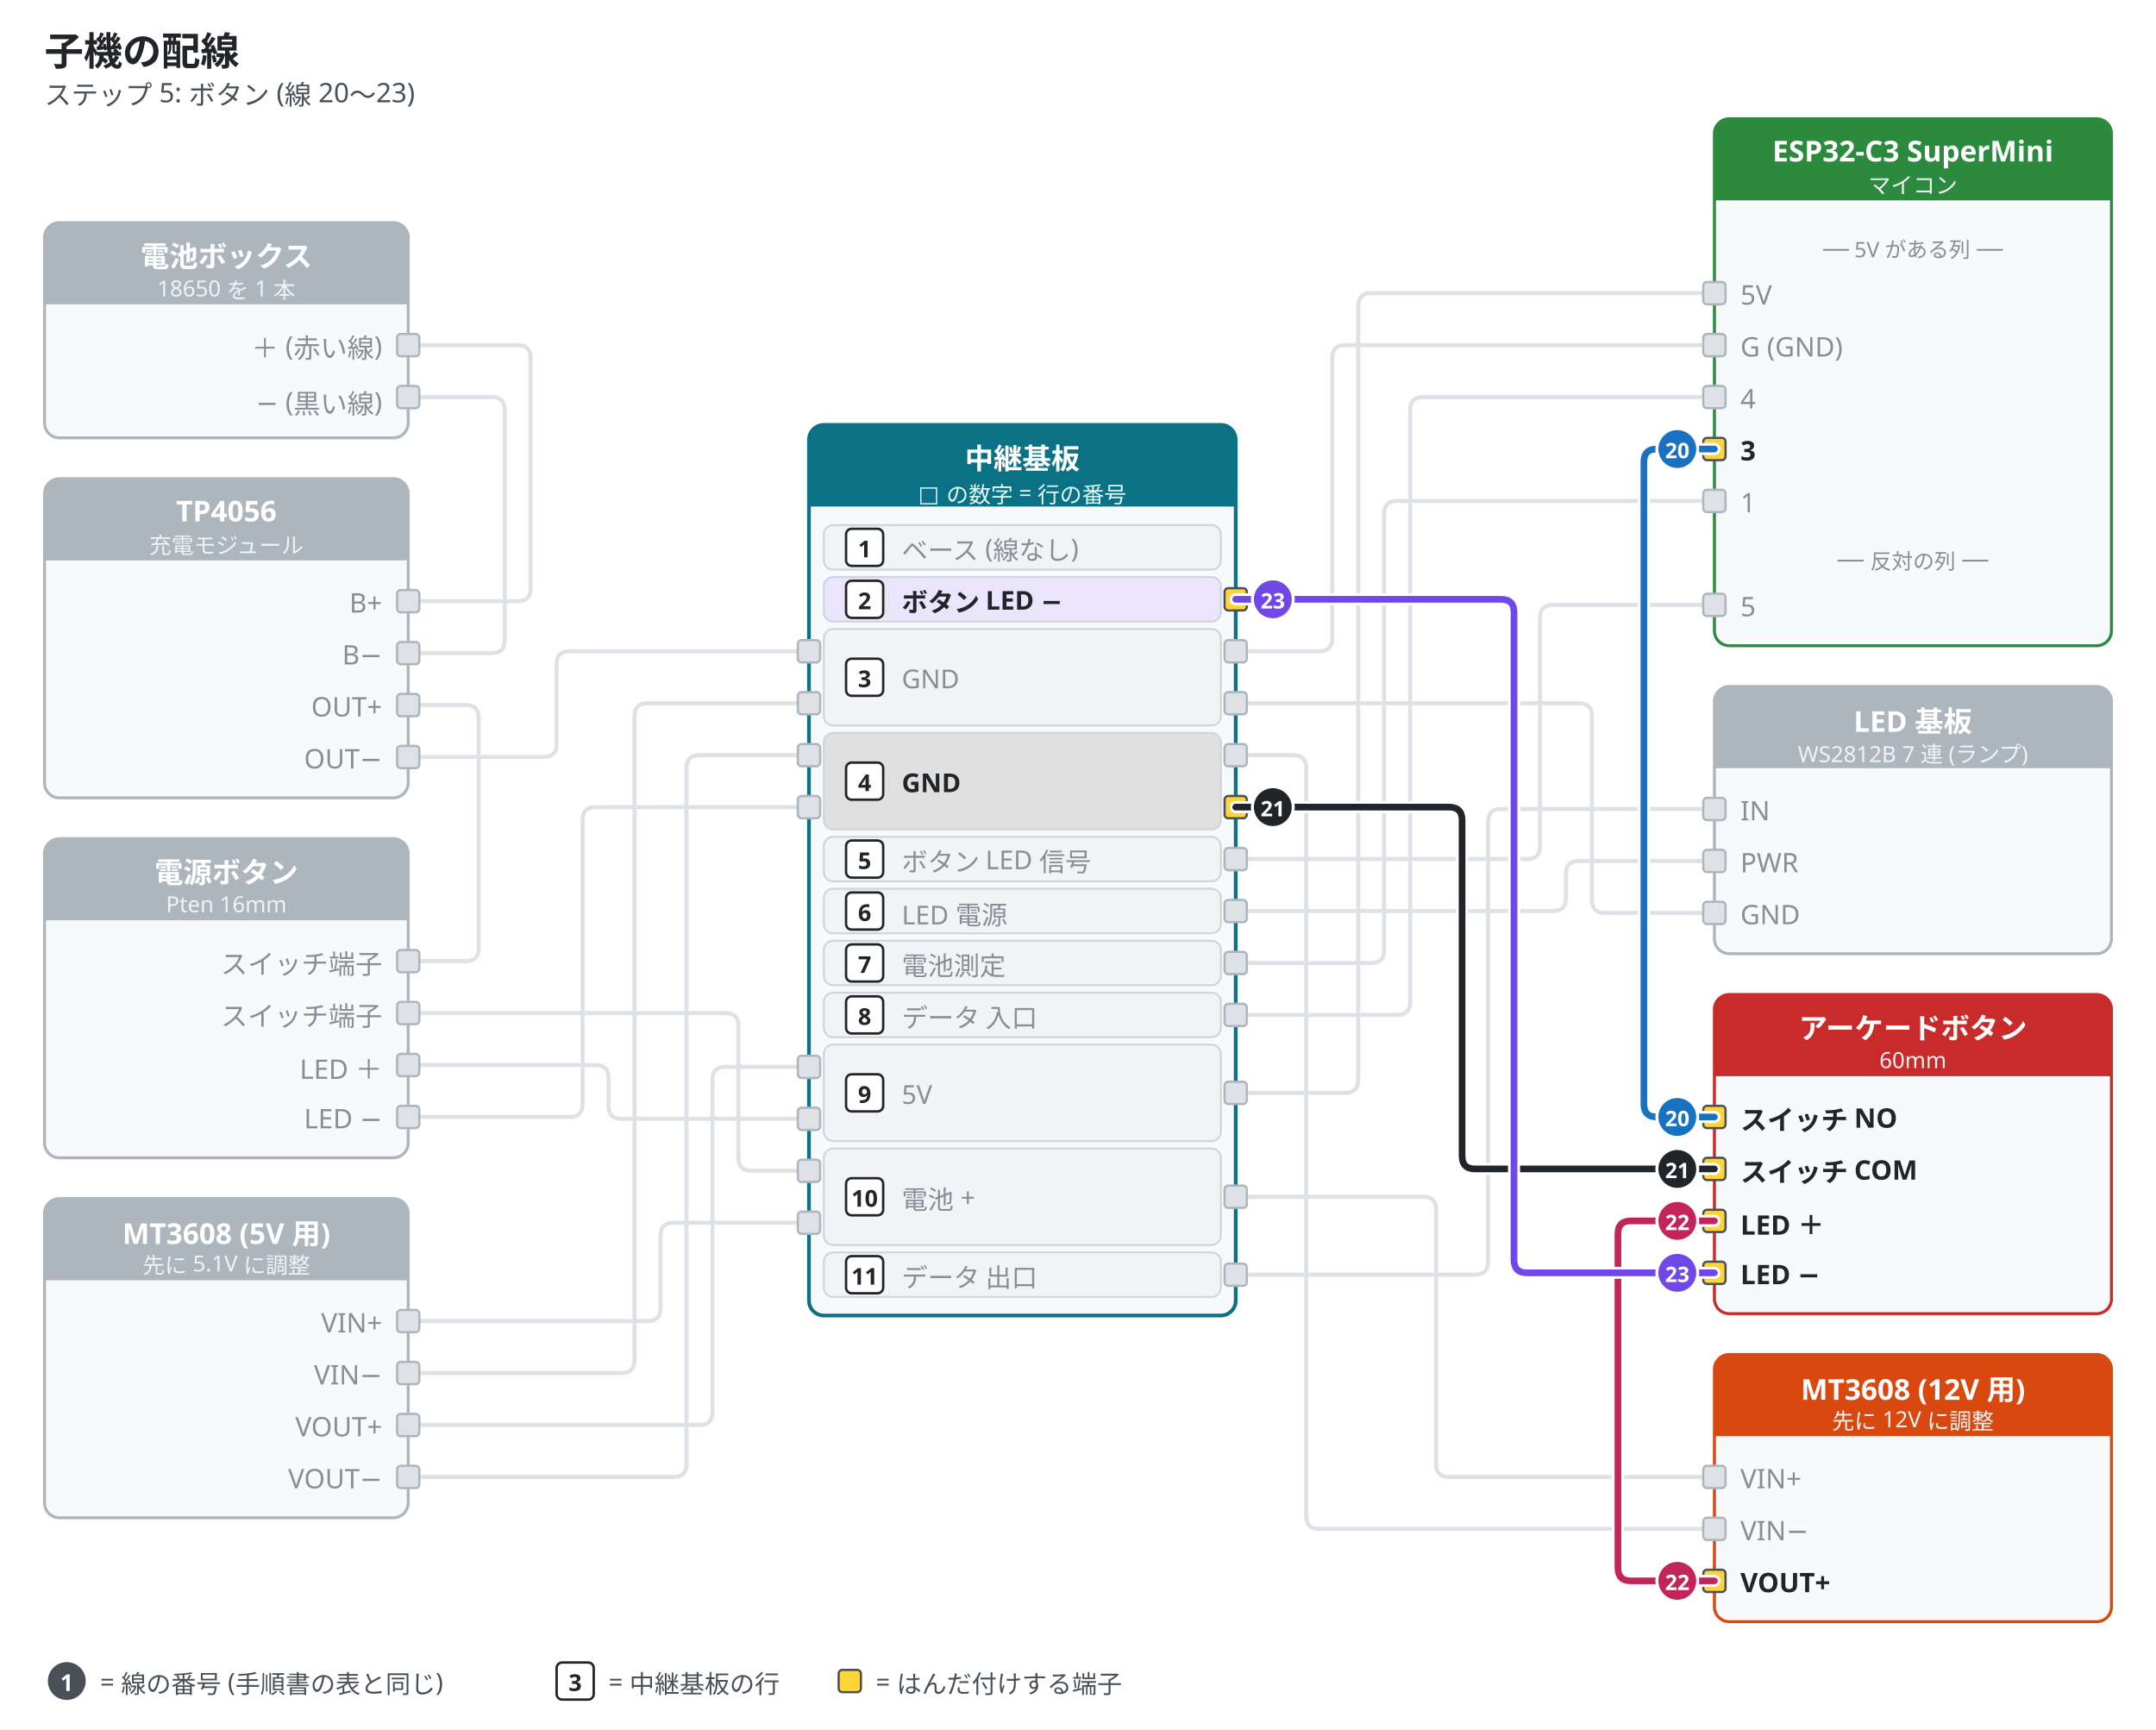
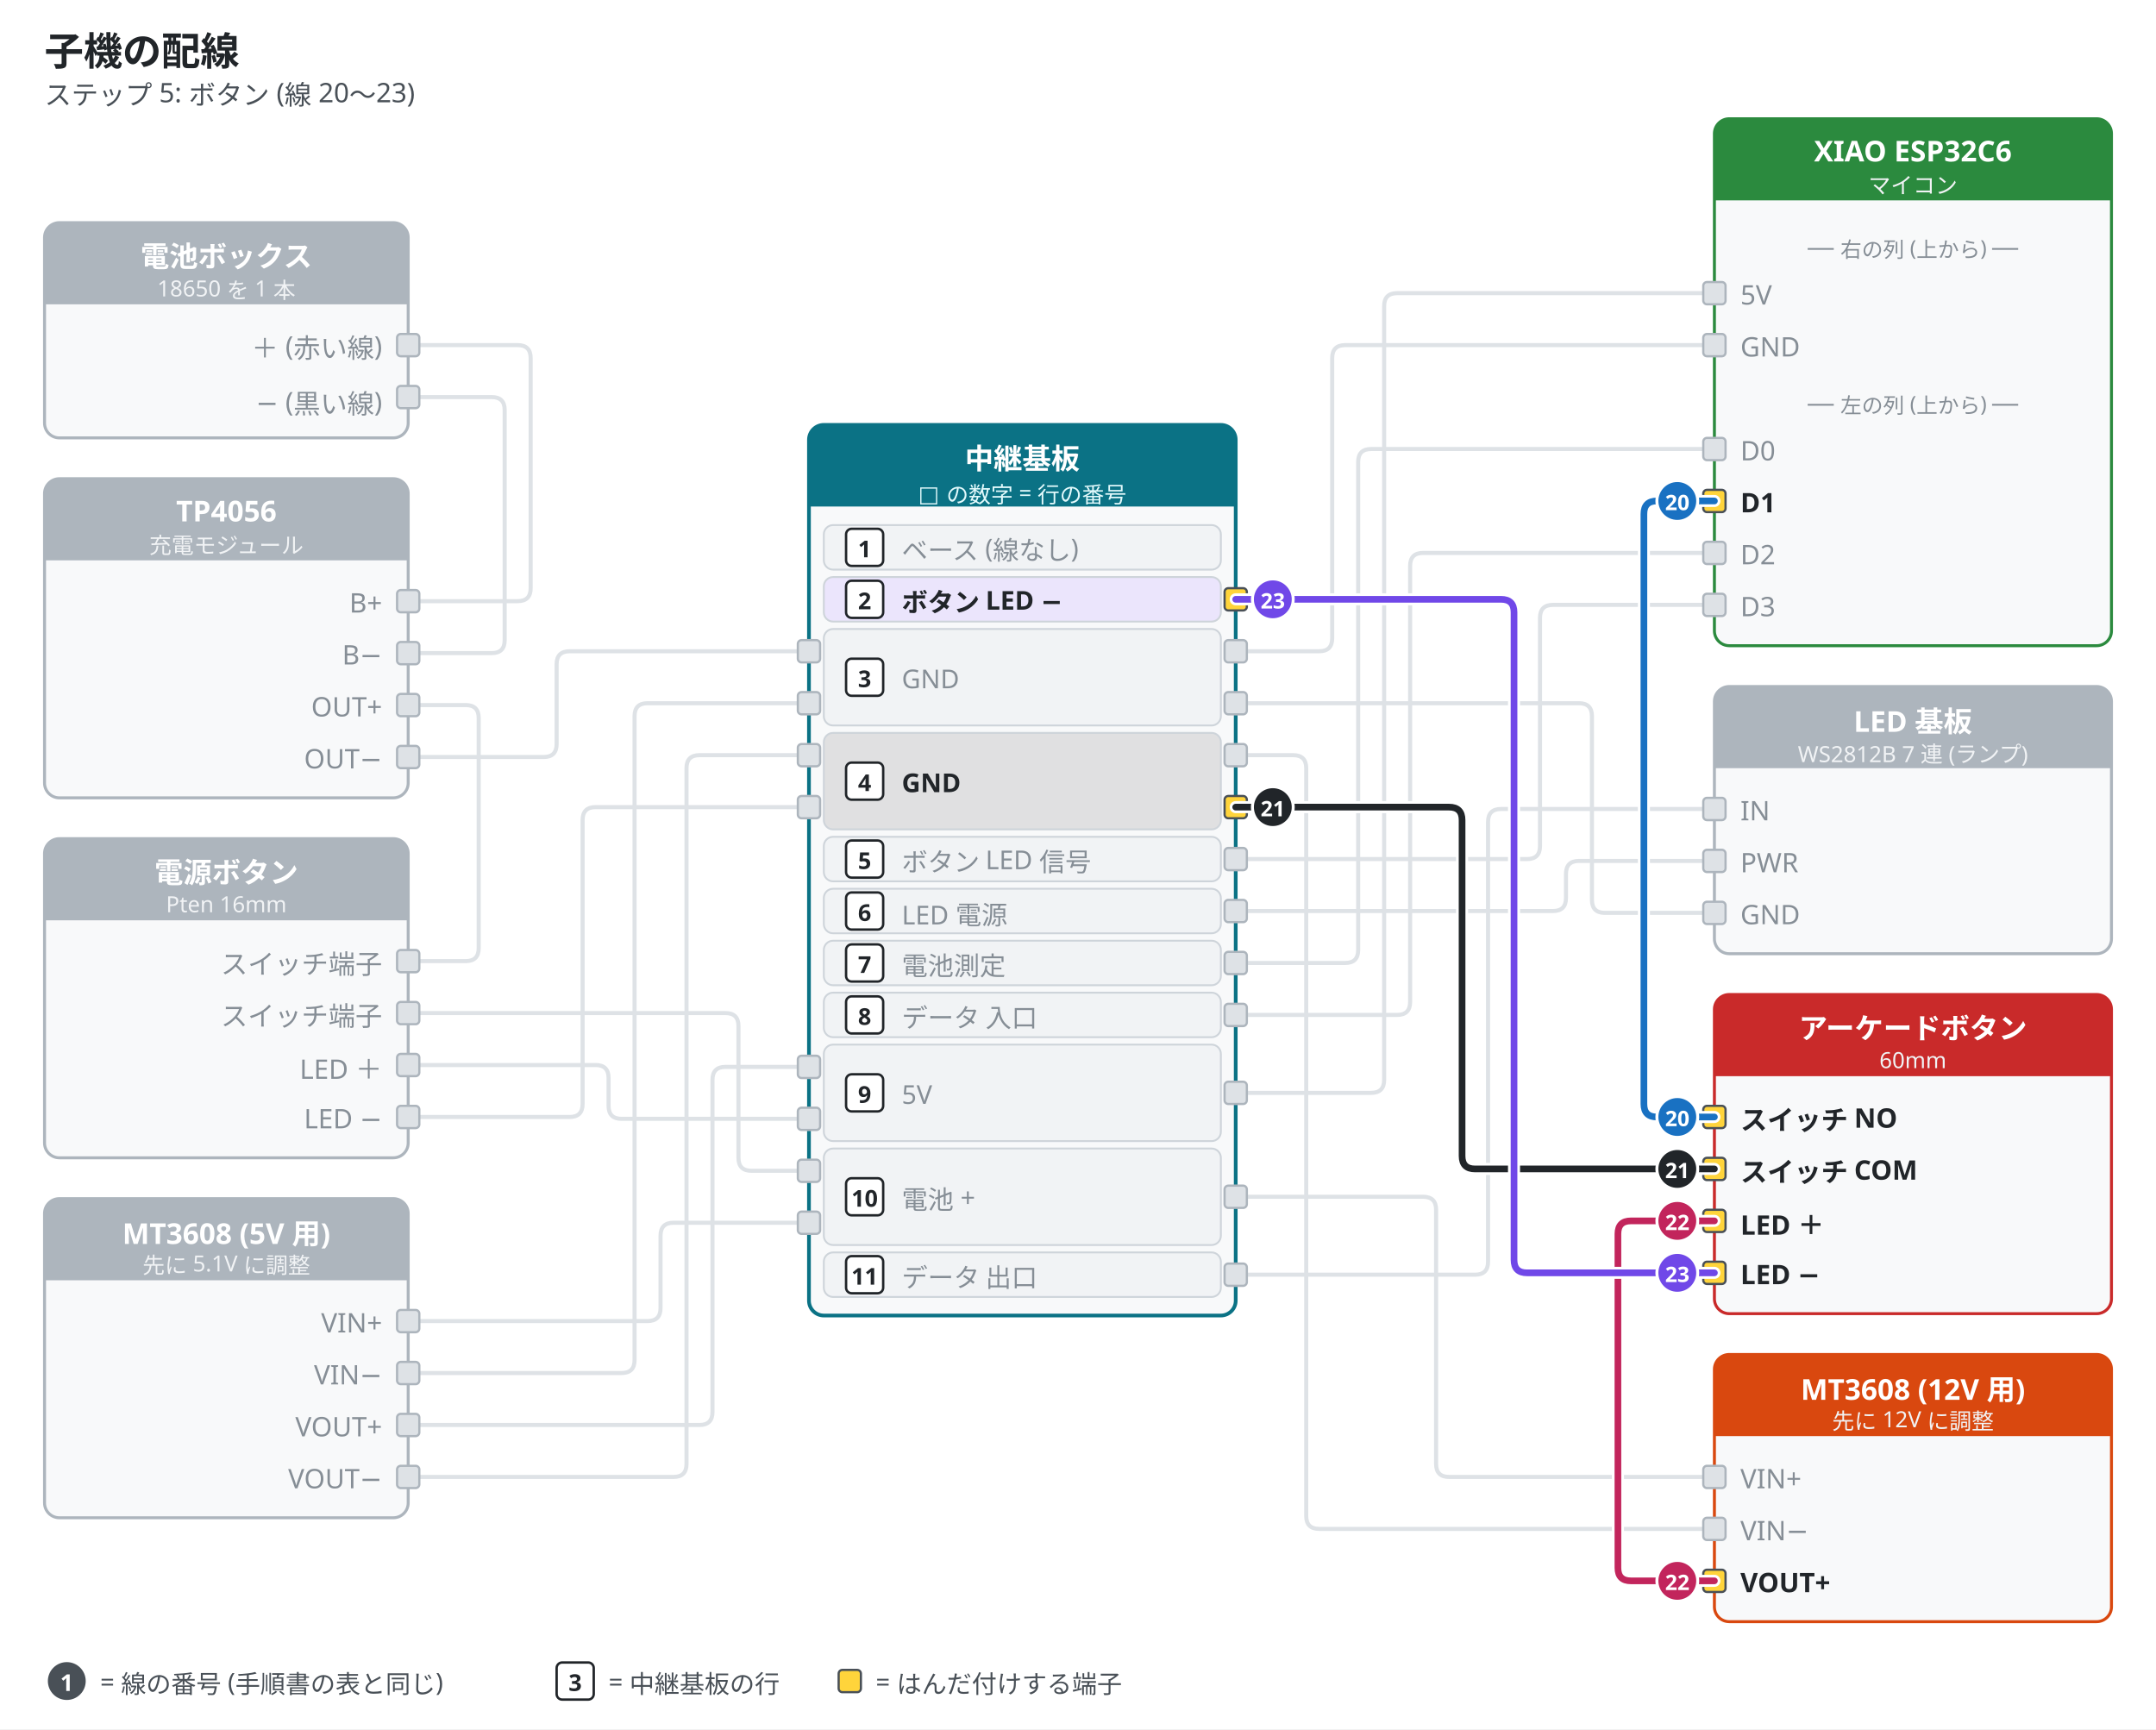
<svg xmlns="http://www.w3.org/2000/svg" viewBox="0 0 1162 932" width="1162" height="932" font-family="'Hiragino Sans','Hiragino Kaku Gothic ProN','Noto Sans JP','Yu Gothic',Meiryo,sans-serif" role="img">
  <rect width="1162" height="932" fill="#ffffff" />
  <text x="24.0" y="26.0" font-size="21" fill="#212529" text-anchor="start" font-weight="bold" dominant-baseline="central">子機の配線</text>
  <text x="24.0" y="50.0" font-size="14.5" fill="#495057" text-anchor="start" font-weight="normal" dominant-baseline="central">ステップ 5: ボタン (線 20〜23)</text>
  <path d="M220.0,186.0 L279.0,186.0 Q286.0,186.0 286.0,193.0 L286.0,317.0 Q286.0,324.0 279.0,324.0 L220.0,324.0" fill="none" stroke="#dee2e6" stroke-width="2.2" stroke-linecap="round" stroke-linejoin="round" />
  <path d="M220.0,214.0 L265.0,214.0 Q272.0,214.0 272.0,221.0 L272.0,345.0 Q272.0,352.0 265.0,352.0 L220.0,352.0" fill="none" stroke="#dee2e6" stroke-width="2.2" stroke-linecap="round" stroke-linejoin="round" />
  <path d="M220.0,380.0 L251.0,380.0 Q258.0,380.0 258.0,387.0 L258.0,511.0 Q258.0,518.0 251.0,518.0 L220.0,518.0" fill="none" stroke="#dee2e6" stroke-width="2.2" stroke-linecap="round" stroke-linejoin="round" />
  <path d="M220.0,546.0 L391.0,546.0 Q398.0,546.0 398.0,553.0 L398.0,624.0 Q398.0,631.0 405.0,631.0 L436.0,631.0" fill="none" stroke="#dee2e6" stroke-width="2.2" stroke-linecap="round" stroke-linejoin="round" />
  <path d="M220.0,408.0 L293.0,408.0 Q300.0,408.0 300.0,401.0 L300.0,358.0 Q300.0,351.0 307.0,351.0 L436.0,351.0" fill="none" stroke="#dee2e6" stroke-width="2.2" stroke-linecap="round" stroke-linejoin="round" />
  <path d="M436.0,659.0 L363.0,659.0 Q356.0,659.0 356.0,666.0 L356.0,705.0 Q356.0,712.0 349.0,712.0 L220.0,712.0" fill="none" stroke="#dee2e6" stroke-width="2.2" stroke-linecap="round" stroke-linejoin="round" />
  <path d="M436.0,379.0 L349.0,379.0 Q342.0,379.0 342.0,386.0 L342.0,733.0 Q342.0,740.0 335.0,740.0 L220.0,740.0" fill="none" stroke="#dee2e6" stroke-width="2.2" stroke-linecap="round" stroke-linejoin="round" />
  <path d="M666.0,645.0 L767.0,645.0 Q774.0,645.0 774.0,652.0 L774.0,789.0 Q774.0,796.0 781.0,796.0 L924.0,796.0" fill="none" stroke="#dee2e6" stroke-width="2.2" stroke-linecap="round" stroke-linejoin="round" />
  <path d="M666.0,407.0 L697.0,407.0 Q704.0,407.0 704.0,414.0 L704.0,817.0 Q704.0,824.0 711.0,824.0 L924.0,824.0" fill="none" stroke="#dee2e6" stroke-width="2.2" stroke-linecap="round" stroke-linejoin="round" />
  <path d="M220.0,768.0 L377.0,768.0 Q384.0,768.0 384.0,761.0 L384.0,582.0 Q384.0,575.0 391.0,575.0 L436.0,575.0" fill="none" stroke="#dee2e6" stroke-width="2.2" stroke-linecap="round" stroke-linejoin="round" />
  <path d="M220.0,796.0 L363.0,796.0 Q370.0,796.0 370.0,789.0 L370.0,414.0 Q370.0,407.0 377.0,407.0 L436.0,407.0" fill="none" stroke="#dee2e6" stroke-width="2.2" stroke-linecap="round" stroke-linejoin="round" />
-   <path d="M666.0,589.0 L725.0,589.0 Q732.0,589.0 732.0,582.0 L732.0,165.0 Q732.0,158.0 739.0,158.0 L924.0,158.0" fill="none" stroke="#dee2e6" stroke-width="2.2" stroke-linecap="round" stroke-linejoin="round" />
+   <path d="M666.0,589.0 L739.0,589.0 Q746.0,589.0 746.0,582.0 L746.0,165.0 Q746.0,158.0 753.0,158.0 L924.0,158.0" fill="none" stroke="#dee2e6" stroke-width="2.2" stroke-linecap="round" stroke-linejoin="round" />
  <path d="M666.0,351.0 L711.0,351.0 Q718.0,351.0 718.0,344.0 L718.0,193.0 Q718.0,186.0 725.0,186.0 L924.0,186.0" fill="none" stroke="#dee2e6" stroke-width="2.2" stroke-linecap="round" stroke-linejoin="round" />
-   <path d="M924.0,270.0 L753.0,270.0 Q746.0,270.0 746.0,277.0 L746.0,512.0 Q746.0,519.0 739.0,519.0 L666.0,519.0" fill="none" stroke="#dee2e6" stroke-width="2.2" stroke-linecap="round" stroke-linejoin="round" />
-   <path d="M924.0,214.0 L767.0,214.0 Q760.0,214.0 760.0,221.0 L760.0,540.0 Q760.0,547.0 753.0,547.0 L666.0,547.0" fill="none" stroke="#dee2e6" stroke-width="2.2" stroke-linecap="round" stroke-linejoin="round" />
+   <path d="M924.0,242.0 L739.0,242.0 Q732.0,242.0 732.0,249.0 L732.0,512.0 Q732.0,519.0 725.0,519.0 L666.0,519.0" fill="none" stroke="#dee2e6" stroke-width="2.2" stroke-linecap="round" stroke-linejoin="round" />
+   <path d="M924.0,298.0 L767.0,298.0 Q760.0,298.0 760.0,305.0 L760.0,540.0 Q760.0,547.0 753.0,547.0 L666.0,547.0" fill="none" stroke="#dee2e6" stroke-width="2.2" stroke-linecap="round" stroke-linejoin="round" />
  <path d="M924.0,326.0 L837.0,326.0 Q830.0,326.0 830.0,333.0 L830.0,456.0 Q830.0,463.0 823.0,463.0 L666.0,463.0" fill="none" stroke="#dee2e6" stroke-width="2.2" stroke-linecap="round" stroke-linejoin="round" />
  <path d="M666.0,687.0 L795.0,687.0 Q802.0,687.0 802.0,680.0 L802.0,443.0 Q802.0,436.0 809.0,436.0 L924.0,436.0" fill="none" stroke="#dee2e6" stroke-width="2.2" stroke-linecap="round" stroke-linejoin="round" />
  <path d="M666.0,491.0 L837.0,491.0 Q844.0,491.0 844.0,484.0 L844.0,471.0 Q844.0,464.0 851.0,464.0 L924.0,464.0" fill="none" stroke="#dee2e6" stroke-width="2.2" stroke-linecap="round" stroke-linejoin="round" />
  <path d="M666.0,379.0 L851.0,379.0 Q858.0,379.0 858.0,386.0 L858.0,485.0 Q858.0,492.0 865.0,492.0 L924.0,492.0" fill="none" stroke="#dee2e6" stroke-width="2.2" stroke-linecap="round" stroke-linejoin="round" />
  <path d="M436.0,603.0 L335.0,603.0 Q328.0,603.0 328.0,596.0 L328.0,581.0 Q328.0,574.0 321.0,574.0 L220.0,574.0" fill="none" stroke="#dee2e6" stroke-width="2.2" stroke-linecap="round" stroke-linejoin="round" />
  <path d="M436.0,435.0 L321.0,435.0 Q314.0,435.0 314.0,442.0 L314.0,595.0 Q314.0,602.0 307.0,602.0 L220.0,602.0" fill="none" stroke="#dee2e6" stroke-width="2.2" stroke-linecap="round" stroke-linejoin="round" />
  <rect x="24.0" y="120.0" width="196.0" height="116.0" rx="8" fill="#f8f9fa" stroke="#adb5bd" stroke-width="1.6" />
  <path d="M24.0,164.0 v-36 a8,8 0 0 1 8,-8 h180.0 a8,8 0 0 1 8,8 v36 z" fill="#adb5bd" stroke="none" stroke-width="0" stroke-linecap="round" stroke-linejoin="round" />
  <text x="122.0" y="137.0" font-size="15.5" fill="#ffffff" text-anchor="middle" font-weight="bold" dominant-baseline="central">電池ボックス</text>
  <text x="122.0" y="155.0" font-size="12" fill="#f1f3f5" text-anchor="middle" font-weight="normal" dominant-baseline="central">18650 を 1 本</text>
  <rect x="214.0" y="180.0" width="12.0" height="12.0" rx="2" fill="#dee2e6" stroke="#adb5bd" stroke-width="1.2" />
  <text x="206.0" y="186.5" font-size="14.5" fill="#868e96" text-anchor="end" font-weight="normal" dominant-baseline="central">＋ (赤い線)</text>
  <rect x="214.0" y="208.0" width="12.0" height="12.0" rx="2" fill="#dee2e6" stroke="#adb5bd" stroke-width="1.2" />
  <text x="206.0" y="214.5" font-size="14.5" fill="#868e96" text-anchor="end" font-weight="normal" dominant-baseline="central">− (黒い線)</text>
  <rect x="24.0" y="258.0" width="196.0" height="172.0" rx="8" fill="#f8f9fa" stroke="#adb5bd" stroke-width="1.6" />
  <path d="M24.0,302.0 v-36 a8,8 0 0 1 8,-8 h180.0 a8,8 0 0 1 8,8 v36 z" fill="#adb5bd" stroke="none" stroke-width="0" stroke-linecap="round" stroke-linejoin="round" />
  <text x="122.0" y="275.0" font-size="15.5" fill="#ffffff" text-anchor="middle" font-weight="bold" dominant-baseline="central">TP4056</text>
  <text x="122.0" y="293.0" font-size="12" fill="#f1f3f5" text-anchor="middle" font-weight="normal" dominant-baseline="central">充電モジュール</text>
  <rect x="214.0" y="318.0" width="12.0" height="12.0" rx="2" fill="#dee2e6" stroke="#adb5bd" stroke-width="1.2" />
  <text x="206.0" y="324.5" font-size="14.5" fill="#868e96" text-anchor="end" font-weight="normal" dominant-baseline="central">B+</text>
  <rect x="214.0" y="346.0" width="12.0" height="12.0" rx="2" fill="#dee2e6" stroke="#adb5bd" stroke-width="1.2" />
  <text x="206.0" y="352.5" font-size="14.5" fill="#868e96" text-anchor="end" font-weight="normal" dominant-baseline="central">B−</text>
  <rect x="214.0" y="374.0" width="12.0" height="12.0" rx="2" fill="#dee2e6" stroke="#adb5bd" stroke-width="1.2" />
  <text x="206.0" y="380.5" font-size="14.5" fill="#868e96" text-anchor="end" font-weight="normal" dominant-baseline="central">OUT+</text>
  <rect x="214.0" y="402.0" width="12.0" height="12.0" rx="2" fill="#dee2e6" stroke="#adb5bd" stroke-width="1.2" />
  <text x="206.0" y="408.5" font-size="14.5" fill="#868e96" text-anchor="end" font-weight="normal" dominant-baseline="central">OUT−</text>
  <rect x="24.0" y="452.0" width="196.0" height="172.0" rx="8" fill="#f8f9fa" stroke="#adb5bd" stroke-width="1.6" />
  <path d="M24.0,496.0 v-36 a8,8 0 0 1 8,-8 h180.0 a8,8 0 0 1 8,8 v36 z" fill="#adb5bd" stroke="none" stroke-width="0" stroke-linecap="round" stroke-linejoin="round" />
  <text x="122.0" y="469.0" font-size="15.5" fill="#ffffff" text-anchor="middle" font-weight="bold" dominant-baseline="central">電源ボタン</text>
  <text x="122.0" y="487.0" font-size="12" fill="#f1f3f5" text-anchor="middle" font-weight="normal" dominant-baseline="central">Pten 16mm</text>
  <rect x="214.0" y="512.0" width="12.0" height="12.0" rx="2" fill="#dee2e6" stroke="#adb5bd" stroke-width="1.2" />
  <text x="206.0" y="518.5" font-size="14.5" fill="#868e96" text-anchor="end" font-weight="normal" dominant-baseline="central">スイッチ端子</text>
  <rect x="214.0" y="540.0" width="12.0" height="12.0" rx="2" fill="#dee2e6" stroke="#adb5bd" stroke-width="1.2" />
  <text x="206.0" y="546.5" font-size="14.5" fill="#868e96" text-anchor="end" font-weight="normal" dominant-baseline="central">スイッチ端子</text>
  <rect x="214.0" y="568.0" width="12.0" height="12.0" rx="2" fill="#dee2e6" stroke="#adb5bd" stroke-width="1.2" />
  <text x="206.0" y="574.5" font-size="14.5" fill="#868e96" text-anchor="end" font-weight="normal" dominant-baseline="central">LED ＋</text>
  <rect x="214.0" y="596.0" width="12.0" height="12.0" rx="2" fill="#dee2e6" stroke="#adb5bd" stroke-width="1.2" />
  <text x="206.0" y="602.5" font-size="14.5" fill="#868e96" text-anchor="end" font-weight="normal" dominant-baseline="central">LED −</text>
  <rect x="24.0" y="646.0" width="196.0" height="172.0" rx="8" fill="#f8f9fa" stroke="#adb5bd" stroke-width="1.6" />
  <path d="M24.0,690.0 v-36 a8,8 0 0 1 8,-8 h180.0 a8,8 0 0 1 8,8 v36 z" fill="#adb5bd" stroke="none" stroke-width="0" stroke-linecap="round" stroke-linejoin="round" />
  <text x="122.0" y="663.0" font-size="15.5" fill="#ffffff" text-anchor="middle" font-weight="bold" dominant-baseline="central">MT3608 (5V 用)</text>
  <text x="122.0" y="681.0" font-size="12" fill="#f1f3f5" text-anchor="middle" font-weight="normal" dominant-baseline="central">先に 5.1V に調整</text>
  <rect x="214.0" y="706.0" width="12.0" height="12.0" rx="2" fill="#dee2e6" stroke="#adb5bd" stroke-width="1.2" />
  <text x="206.0" y="712.5" font-size="14.5" fill="#868e96" text-anchor="end" font-weight="normal" dominant-baseline="central">VIN+</text>
  <rect x="214.0" y="734.0" width="12.0" height="12.0" rx="2" fill="#dee2e6" stroke="#adb5bd" stroke-width="1.2" />
  <text x="206.0" y="740.5" font-size="14.5" fill="#868e96" text-anchor="end" font-weight="normal" dominant-baseline="central">VIN−</text>
  <rect x="214.0" y="762.0" width="12.0" height="12.0" rx="2" fill="#dee2e6" stroke="#adb5bd" stroke-width="1.2" />
  <text x="206.0" y="768.5" font-size="14.5" fill="#868e96" text-anchor="end" font-weight="normal" dominant-baseline="central">VOUT+</text>
  <rect x="214.0" y="790.0" width="12.0" height="12.0" rx="2" fill="#dee2e6" stroke="#adb5bd" stroke-width="1.2" />
  <text x="206.0" y="796.5" font-size="14.5" fill="#868e96" text-anchor="end" font-weight="normal" dominant-baseline="central">VOUT−</text>
  <rect x="924.0" y="64.0" width="214.0" height="284.0" rx="8" fill="#f8f9fa" stroke="#2b8a3e" stroke-width="1.6" />
  <path d="M924.0,108.0 v-36 a8,8 0 0 1 8,-8 h198.0 a8,8 0 0 1 8,8 v36 z" fill="#2b8a3e" stroke="none" stroke-width="0" stroke-linecap="round" stroke-linejoin="round" />
-   <text x="1031.0" y="81.0" font-size="15.5" fill="#ffffff" text-anchor="middle" font-weight="bold" dominant-baseline="central">ESP32-C3 SuperMini</text>
+   <text x="1031.0" y="81.0" font-size="15.5" fill="#ffffff" text-anchor="middle" font-weight="bold" dominant-baseline="central">XIAO ESP32C6</text>
  <text x="1031.0" y="99.0" font-size="12" fill="#f1f3f5" text-anchor="middle" font-weight="normal" dominant-baseline="central">マイコン</text>
-   <text x="1031.0" y="132.0" font-size="11.5" fill="#868e96" text-anchor="middle" font-weight="normal" dominant-baseline="central">── 5V がある列 ──</text>
+   <text x="1031.0" y="132.0" font-size="11.5" fill="#868e96" text-anchor="middle" font-weight="normal" dominant-baseline="central">── 右の列 (上から) ──</text>
  <rect x="918.0" y="152.0" width="12.0" height="12.0" rx="2" fill="#dee2e6" stroke="#adb5bd" stroke-width="1.2" />
  <text x="938.0" y="158.5" font-size="14.5" fill="#868e96" text-anchor="start" font-weight="normal" dominant-baseline="central">5V</text>
  <rect x="918.0" y="180.0" width="12.0" height="12.0" rx="2" fill="#dee2e6" stroke="#adb5bd" stroke-width="1.2" />
-   <text x="938.0" y="186.5" font-size="14.5" fill="#868e96" text-anchor="start" font-weight="normal" dominant-baseline="central">G (GND)</text>
-   <rect x="918.0" y="208.0" width="12.0" height="12.0" rx="2" fill="#dee2e6" stroke="#adb5bd" stroke-width="1.2" />
-   <text x="938.0" y="214.5" font-size="14.5" fill="#868e96" text-anchor="start" font-weight="normal" dominant-baseline="central">4</text>
-   <rect x="918.0" y="236.0" width="12.0" height="12.0" rx="2" fill="#ffd43b" stroke="#495057" stroke-width="1.2" />
-   <text x="938.0" y="242.5" font-size="14.5" fill="#212529" text-anchor="start" font-weight="bold" dominant-baseline="central">3</text>
-   <rect x="918.0" y="264.0" width="12.0" height="12.0" rx="2" fill="#dee2e6" stroke="#adb5bd" stroke-width="1.2" />
-   <text x="938.0" y="270.5" font-size="14.5" fill="#868e96" text-anchor="start" font-weight="normal" dominant-baseline="central">1</text>
-   <text x="1031.0" y="300.0" font-size="11.5" fill="#868e96" text-anchor="middle" font-weight="normal" dominant-baseline="central">── 反対の列 ──</text>
+   <text x="938.0" y="186.5" font-size="14.5" fill="#868e96" text-anchor="start" font-weight="normal" dominant-baseline="central">GND</text>
+   <text x="1031.0" y="216.0" font-size="11.5" fill="#868e96" text-anchor="middle" font-weight="normal" dominant-baseline="central">── 左の列 (上から) ──</text>
+   <rect x="918.0" y="236.0" width="12.0" height="12.0" rx="2" fill="#dee2e6" stroke="#adb5bd" stroke-width="1.2" />
+   <text x="938.0" y="242.5" font-size="14.5" fill="#868e96" text-anchor="start" font-weight="normal" dominant-baseline="central">D0</text>
+   <rect x="918.0" y="264.0" width="12.0" height="12.0" rx="2" fill="#ffd43b" stroke="#495057" stroke-width="1.2" />
+   <text x="938.0" y="270.5" font-size="14.5" fill="#212529" text-anchor="start" font-weight="bold" dominant-baseline="central">D1</text>
+   <rect x="918.0" y="292.0" width="12.0" height="12.0" rx="2" fill="#dee2e6" stroke="#adb5bd" stroke-width="1.2" />
+   <text x="938.0" y="298.5" font-size="14.5" fill="#868e96" text-anchor="start" font-weight="normal" dominant-baseline="central">D2</text>
  <rect x="918.0" y="320.0" width="12.0" height="12.0" rx="2" fill="#dee2e6" stroke="#adb5bd" stroke-width="1.2" />
-   <text x="938.0" y="326.5" font-size="14.5" fill="#868e96" text-anchor="start" font-weight="normal" dominant-baseline="central">5</text>
+   <text x="938.0" y="326.5" font-size="14.5" fill="#868e96" text-anchor="start" font-weight="normal" dominant-baseline="central">D3</text>
  <rect x="924.0" y="370.0" width="214.0" height="144.0" rx="8" fill="#f8f9fa" stroke="#adb5bd" stroke-width="1.6" />
  <path d="M924.0,414.0 v-36 a8,8 0 0 1 8,-8 h198.0 a8,8 0 0 1 8,8 v36 z" fill="#adb5bd" stroke="none" stroke-width="0" stroke-linecap="round" stroke-linejoin="round" />
  <text x="1031.0" y="387.0" font-size="15.5" fill="#ffffff" text-anchor="middle" font-weight="bold" dominant-baseline="central">LED 基板</text>
  <text x="1031.0" y="405.0" font-size="12" fill="#f1f3f5" text-anchor="middle" font-weight="normal" dominant-baseline="central">WS2812B 7 連 (ランプ)</text>
  <rect x="918.0" y="430.0" width="12.0" height="12.0" rx="2" fill="#dee2e6" stroke="#adb5bd" stroke-width="1.2" />
  <text x="938.0" y="436.5" font-size="14.5" fill="#868e96" text-anchor="start" font-weight="normal" dominant-baseline="central">IN</text>
  <rect x="918.0" y="458.0" width="12.0" height="12.0" rx="2" fill="#dee2e6" stroke="#adb5bd" stroke-width="1.2" />
  <text x="938.0" y="464.5" font-size="14.5" fill="#868e96" text-anchor="start" font-weight="normal" dominant-baseline="central">PWR</text>
  <rect x="918.0" y="486.0" width="12.0" height="12.0" rx="2" fill="#dee2e6" stroke="#adb5bd" stroke-width="1.2" />
  <text x="938.0" y="492.5" font-size="14.5" fill="#868e96" text-anchor="start" font-weight="normal" dominant-baseline="central">GND</text>
  <rect x="924.0" y="536.0" width="214.0" height="172.0" rx="8" fill="#f8f9fa" stroke="#c92a2a" stroke-width="1.6" />
  <path d="M924.0,580.0 v-36 a8,8 0 0 1 8,-8 h198.0 a8,8 0 0 1 8,8 v36 z" fill="#c92a2a" stroke="none" stroke-width="0" stroke-linecap="round" stroke-linejoin="round" />
  <text x="1031.0" y="553.0" font-size="15.5" fill="#ffffff" text-anchor="middle" font-weight="bold" dominant-baseline="central">アーケードボタン</text>
  <text x="1031.0" y="571.0" font-size="12" fill="#f1f3f5" text-anchor="middle" font-weight="normal" dominant-baseline="central">60mm</text>
  <rect x="918.0" y="596.0" width="12.0" height="12.0" rx="2" fill="#ffd43b" stroke="#495057" stroke-width="1.2" />
  <text x="938.0" y="602.5" font-size="14.5" fill="#212529" text-anchor="start" font-weight="bold" dominant-baseline="central">スイッチ NO</text>
  <rect x="918.0" y="624.0" width="12.0" height="12.0" rx="2" fill="#ffd43b" stroke="#495057" stroke-width="1.2" />
  <text x="938.0" y="630.5" font-size="14.5" fill="#212529" text-anchor="start" font-weight="bold" dominant-baseline="central">スイッチ COM</text>
  <rect x="918.0" y="652.0" width="12.0" height="12.0" rx="2" fill="#ffd43b" stroke="#495057" stroke-width="1.2" />
  <text x="938.0" y="658.5" font-size="14.5" fill="#212529" text-anchor="start" font-weight="bold" dominant-baseline="central">LED ＋</text>
  <rect x="918.0" y="680.0" width="12.0" height="12.0" rx="2" fill="#ffd43b" stroke="#495057" stroke-width="1.2" />
  <text x="938.0" y="686.5" font-size="14.5" fill="#212529" text-anchor="start" font-weight="bold" dominant-baseline="central">LED −</text>
  <rect x="924.0" y="730.0" width="214.0" height="144.0" rx="8" fill="#f8f9fa" stroke="#d9480f" stroke-width="1.6" />
  <path d="M924.0,774.0 v-36 a8,8 0 0 1 8,-8 h198.0 a8,8 0 0 1 8,8 v36 z" fill="#d9480f" stroke="none" stroke-width="0" stroke-linecap="round" stroke-linejoin="round" />
  <text x="1031.0" y="747.0" font-size="15.5" fill="#ffffff" text-anchor="middle" font-weight="bold" dominant-baseline="central">MT3608 (12V 用)</text>
  <text x="1031.0" y="765.0" font-size="12" fill="#f1f3f5" text-anchor="middle" font-weight="normal" dominant-baseline="central">先に 12V に調整</text>
  <rect x="918.0" y="790.0" width="12.0" height="12.0" rx="2" fill="#dee2e6" stroke="#adb5bd" stroke-width="1.2" />
  <text x="938.0" y="796.5" font-size="14.5" fill="#868e96" text-anchor="start" font-weight="normal" dominant-baseline="central">VIN+</text>
  <rect x="918.0" y="818.0" width="12.0" height="12.0" rx="2" fill="#dee2e6" stroke="#adb5bd" stroke-width="1.2" />
  <text x="938.0" y="824.5" font-size="14.5" fill="#868e96" text-anchor="start" font-weight="normal" dominant-baseline="central">VIN−</text>
  <rect x="918.0" y="846.0" width="12.0" height="12.0" rx="2" fill="#ffd43b" stroke="#495057" stroke-width="1.2" />
  <text x="938.0" y="852.5" font-size="14.5" fill="#212529" text-anchor="start" font-weight="bold" dominant-baseline="central">VOUT+</text>
  <rect x="436.0" y="229.0" width="230.0" height="480.0" rx="8" fill="#f8f9fa" stroke="#0b7285" stroke-width="2" />
  <path d="M436.0,273.0 v-36 a8,8 0 0 1 8,-8 h214.0 a8,8 0 0 1 8,8 v36 z" fill="#0b7285" stroke="none" stroke-width="0" stroke-linecap="round" stroke-linejoin="round" />
  <text x="551.0" y="246.0" font-size="15.5" fill="#ffffff" text-anchor="middle" font-weight="bold" dominant-baseline="central">中継基板</text>
  <text x="551.0" y="264.0" font-size="12" fill="#e3fafc" text-anchor="middle" font-weight="normal" dominant-baseline="central">□ の数字 = 行の番号</text>
  <rect x="444.0" y="283.0" width="214.0" height="24.0" rx="5" fill="#f1f3f5" stroke="#ced4da" stroke-width="1" />
  <rect x="456.0" y="285.0" width="20.0" height="20.0" rx="3" fill="#ffffff" stroke="#212529" stroke-width="1.3" />
  <text x="466.0" y="295.5" font-size="12.5" fill="#212529" text-anchor="middle" font-weight="bold" dominant-baseline="central">1</text>
  <text x="486.0" y="295.5" font-size="14" fill="#868e96" text-anchor="start" font-weight="normal" dominant-baseline="central">ベース (線なし)</text>
  <rect x="444.0" y="311.0" width="214.0" height="24.0" rx="5" fill="#ebe5fc" stroke="#ced4da" stroke-width="1" />
  <rect x="456.0" y="313.0" width="20.0" height="20.0" rx="3" fill="#ffffff" stroke="#212529" stroke-width="1.3" />
  <text x="466.0" y="323.5" font-size="12.5" fill="#212529" text-anchor="middle" font-weight="bold" dominant-baseline="central">2</text>
  <text x="486.0" y="323.5" font-size="14" fill="#212529" text-anchor="start" font-weight="bold" dominant-baseline="central">ボタン LED −</text>
  <rect x="660.0" y="317.0" width="12.0" height="12.0" rx="2" fill="#ffd43b" stroke="#495057" stroke-width="1.2" />
  <rect x="444.0" y="339.0" width="214.0" height="52.0" rx="5" fill="#f1f3f5" stroke="#ced4da" stroke-width="1" />
  <rect x="456.0" y="355.0" width="20.0" height="20.0" rx="3" fill="#ffffff" stroke="#212529" stroke-width="1.3" />
  <text x="466.0" y="365.5" font-size="12.5" fill="#212529" text-anchor="middle" font-weight="bold" dominant-baseline="central">3</text>
  <text x="486.0" y="365.5" font-size="14" fill="#868e96" text-anchor="start" font-weight="normal" dominant-baseline="central">GND</text>
  <rect x="430.0" y="345.0" width="12.0" height="12.0" rx="2" fill="#dee2e6" stroke="#adb5bd" stroke-width="1.2" />
  <rect x="430.0" y="373.0" width="12.0" height="12.0" rx="2" fill="#dee2e6" stroke="#adb5bd" stroke-width="1.2" />
  <rect x="660.0" y="345.0" width="12.0" height="12.0" rx="2" fill="#dee2e6" stroke="#adb5bd" stroke-width="1.2" />
  <rect x="660.0" y="373.0" width="12.0" height="12.0" rx="2" fill="#dee2e6" stroke="#adb5bd" stroke-width="1.2" />
  <rect x="444.0" y="395.0" width="214.0" height="52.0" rx="5" fill="#e0e0e1" stroke="#ced4da" stroke-width="1" />
  <rect x="456.0" y="411.0" width="20.0" height="20.0" rx="3" fill="#ffffff" stroke="#212529" stroke-width="1.3" />
  <text x="466.0" y="421.5" font-size="12.5" fill="#212529" text-anchor="middle" font-weight="bold" dominant-baseline="central">4</text>
  <text x="486.0" y="421.5" font-size="14" fill="#212529" text-anchor="start" font-weight="bold" dominant-baseline="central">GND</text>
  <rect x="430.0" y="401.0" width="12.0" height="12.0" rx="2" fill="#dee2e6" stroke="#adb5bd" stroke-width="1.2" />
  <rect x="430.0" y="429.0" width="12.0" height="12.0" rx="2" fill="#dee2e6" stroke="#adb5bd" stroke-width="1.2" />
  <rect x="660.0" y="401.0" width="12.0" height="12.0" rx="2" fill="#dee2e6" stroke="#adb5bd" stroke-width="1.2" />
  <rect x="660.0" y="429.0" width="12.0" height="12.0" rx="2" fill="#ffd43b" stroke="#495057" stroke-width="1.2" />
  <rect x="444.0" y="451.0" width="214.0" height="24.0" rx="5" fill="#f1f3f5" stroke="#ced4da" stroke-width="1" />
  <rect x="456.0" y="453.0" width="20.0" height="20.0" rx="3" fill="#ffffff" stroke="#212529" stroke-width="1.3" />
  <text x="466.0" y="463.5" font-size="12.5" fill="#212529" text-anchor="middle" font-weight="bold" dominant-baseline="central">5</text>
  <text x="486.0" y="463.5" font-size="14" fill="#868e96" text-anchor="start" font-weight="normal" dominant-baseline="central">ボタン LED 信号</text>
  <rect x="660.0" y="457.0" width="12.0" height="12.0" rx="2" fill="#dee2e6" stroke="#adb5bd" stroke-width="1.2" />
  <rect x="444.0" y="479.0" width="214.0" height="24.0" rx="5" fill="#f1f3f5" stroke="#ced4da" stroke-width="1" />
  <rect x="456.0" y="481.0" width="20.0" height="20.0" rx="3" fill="#ffffff" stroke="#212529" stroke-width="1.3" />
  <text x="466.0" y="491.5" font-size="12.5" fill="#212529" text-anchor="middle" font-weight="bold" dominant-baseline="central">6</text>
  <text x="486.0" y="491.5" font-size="14" fill="#868e96" text-anchor="start" font-weight="normal" dominant-baseline="central">LED 電源</text>
  <rect x="660.0" y="485.0" width="12.0" height="12.0" rx="2" fill="#dee2e6" stroke="#adb5bd" stroke-width="1.2" />
  <rect x="444.0" y="507.0" width="214.0" height="24.0" rx="5" fill="#f1f3f5" stroke="#ced4da" stroke-width="1" />
  <rect x="456.0" y="509.0" width="20.0" height="20.0" rx="3" fill="#ffffff" stroke="#212529" stroke-width="1.3" />
  <text x="466.0" y="519.5" font-size="12.5" fill="#212529" text-anchor="middle" font-weight="bold" dominant-baseline="central">7</text>
  <text x="486.0" y="519.5" font-size="14" fill="#868e96" text-anchor="start" font-weight="normal" dominant-baseline="central">電池測定</text>
  <rect x="660.0" y="513.0" width="12.0" height="12.0" rx="2" fill="#dee2e6" stroke="#adb5bd" stroke-width="1.2" />
  <rect x="444.0" y="535.0" width="214.0" height="24.0" rx="5" fill="#f1f3f5" stroke="#ced4da" stroke-width="1" />
  <rect x="456.0" y="537.0" width="20.0" height="20.0" rx="3" fill="#ffffff" stroke="#212529" stroke-width="1.3" />
  <text x="466.0" y="547.5" font-size="12.5" fill="#212529" text-anchor="middle" font-weight="bold" dominant-baseline="central">8</text>
  <text x="486.0" y="547.5" font-size="14" fill="#868e96" text-anchor="start" font-weight="normal" dominant-baseline="central">データ 入口</text>
  <rect x="660.0" y="541.0" width="12.0" height="12.0" rx="2" fill="#dee2e6" stroke="#adb5bd" stroke-width="1.2" />
  <rect x="444.0" y="563.0" width="214.0" height="52.0" rx="5" fill="#f1f3f5" stroke="#ced4da" stroke-width="1" />
  <rect x="456.0" y="579.0" width="20.0" height="20.0" rx="3" fill="#ffffff" stroke="#212529" stroke-width="1.3" />
  <text x="466.0" y="589.5" font-size="12.5" fill="#212529" text-anchor="middle" font-weight="bold" dominant-baseline="central">9</text>
  <text x="486.0" y="589.5" font-size="14" fill="#868e96" text-anchor="start" font-weight="normal" dominant-baseline="central">5V</text>
  <rect x="430.0" y="569.0" width="12.0" height="12.0" rx="2" fill="#dee2e6" stroke="#adb5bd" stroke-width="1.2" />
  <rect x="430.0" y="597.0" width="12.0" height="12.0" rx="2" fill="#dee2e6" stroke="#adb5bd" stroke-width="1.2" />
  <rect x="660.0" y="583.0" width="12.0" height="12.0" rx="2" fill="#dee2e6" stroke="#adb5bd" stroke-width="1.2" />
  <rect x="444.0" y="619.0" width="214.0" height="52.0" rx="5" fill="#f1f3f5" stroke="#ced4da" stroke-width="1" />
  <rect x="456.0" y="635.0" width="20.0" height="20.0" rx="3" fill="#ffffff" stroke="#212529" stroke-width="1.3" />
  <text x="466.0" y="645.5" font-size="12.5" fill="#212529" text-anchor="middle" font-weight="bold" dominant-baseline="central">10</text>
  <text x="486.0" y="645.5" font-size="14" fill="#868e96" text-anchor="start" font-weight="normal" dominant-baseline="central">電池 +</text>
  <rect x="430.0" y="625.0" width="12.0" height="12.0" rx="2" fill="#dee2e6" stroke="#adb5bd" stroke-width="1.2" />
  <rect x="430.0" y="653.0" width="12.0" height="12.0" rx="2" fill="#dee2e6" stroke="#adb5bd" stroke-width="1.2" />
  <rect x="660.0" y="639.0" width="12.0" height="12.0" rx="2" fill="#dee2e6" stroke="#adb5bd" stroke-width="1.2" />
  <rect x="444.0" y="675.0" width="214.0" height="24.0" rx="5" fill="#f1f3f5" stroke="#ced4da" stroke-width="1" />
  <rect x="456.0" y="677.0" width="20.0" height="20.0" rx="3" fill="#ffffff" stroke="#212529" stroke-width="1.3" />
  <text x="466.0" y="687.5" font-size="12.5" fill="#212529" text-anchor="middle" font-weight="bold" dominant-baseline="central">11</text>
  <text x="486.0" y="687.5" font-size="14" fill="#868e96" text-anchor="start" font-weight="normal" dominant-baseline="central">データ 出口</text>
  <rect x="660.0" y="681.0" width="12.0" height="12.0" rx="2" fill="#dee2e6" stroke="#adb5bd" stroke-width="1.2" />
-   <path d="M924.0,242.0 L893.0,242.0 Q886.0,242.0 886.0,249.0 L886.0,595.0 Q886.0,602.0 893.0,602.0 L924.0,602.0" fill="none" stroke="#ffffff" stroke-width="6.5" stroke-linecap="round" stroke-linejoin="round" />
-   <path d="M924.0,242.0 L893.0,242.0 Q886.0,242.0 886.0,249.0 L886.0,595.0 Q886.0,602.0 893.0,602.0 L924.0,602.0" fill="none" stroke="#1971c2" stroke-width="3.6" stroke-linecap="round" stroke-linejoin="round" />
+   <path d="M924.0,270.0 L893.0,270.0 Q886.0,270.0 886.0,277.0 L886.0,595.0 Q886.0,602.0 893.0,602.0 L924.0,602.0" fill="none" stroke="#ffffff" stroke-width="6.5" stroke-linecap="round" stroke-linejoin="round" />
+   <path d="M924.0,270.0 L893.0,270.0 Q886.0,270.0 886.0,277.0 L886.0,595.0 Q886.0,602.0 893.0,602.0 L924.0,602.0" fill="none" stroke="#1971c2" stroke-width="3.6" stroke-linecap="round" stroke-linejoin="round" />
  <path d="M666.0,435.0 L781.0,435.0 Q788.0,435.0 788.0,442.0 L788.0,623.0 Q788.0,630.0 795.0,630.0 L924.0,630.0" fill="none" stroke="#ffffff" stroke-width="6.5" stroke-linecap="round" stroke-linejoin="round" />
  <path d="M666.0,435.0 L781.0,435.0 Q788.0,435.0 788.0,442.0 L788.0,623.0 Q788.0,630.0 795.0,630.0 L924.0,630.0" fill="none" stroke="#212529" stroke-width="3.6" stroke-linecap="round" stroke-linejoin="round" />
  <path d="M924.0,852.0 L879.0,852.0 Q872.0,852.0 872.0,845.0 L872.0,665.0 Q872.0,658.0 879.0,658.0 L924.0,658.0" fill="none" stroke="#ffffff" stroke-width="6.5" stroke-linecap="round" stroke-linejoin="round" />
  <path d="M924.0,852.0 L879.0,852.0 Q872.0,852.0 872.0,845.0 L872.0,665.0 Q872.0,658.0 879.0,658.0 L924.0,658.0" fill="none" stroke="#c2255c" stroke-width="3.6" stroke-linecap="round" stroke-linejoin="round" />
  <path d="M666.0,323.0 L809.0,323.0 Q816.0,323.0 816.0,330.0 L816.0,679.0 Q816.0,686.0 823.0,686.0 L924.0,686.0" fill="none" stroke="#ffffff" stroke-width="6.5" stroke-linecap="round" stroke-linejoin="round" />
  <path d="M666.0,323.0 L809.0,323.0 Q816.0,323.0 816.0,330.0 L816.0,679.0 Q816.0,686.0 823.0,686.0 L924.0,686.0" fill="none" stroke="#7048e8" stroke-width="3.6" stroke-linecap="round" stroke-linejoin="round" />
-   <circle cx="904.0" cy="242.0" r="11" fill="#1971c2" stroke="#ffffff" stroke-width="1.6" />
-   <text x="904.0" y="242.5" font-size="11.5" fill="#ffffff" text-anchor="middle" font-weight="bold" dominant-baseline="central">20</text>
+   <circle cx="904.0" cy="270.0" r="11" fill="#1971c2" stroke="#ffffff" stroke-width="1.6" />
+   <text x="904.0" y="270.5" font-size="11.5" fill="#ffffff" text-anchor="middle" font-weight="bold" dominant-baseline="central">20</text>
  <circle cx="904.0" cy="602.0" r="11" fill="#1971c2" stroke="#ffffff" stroke-width="1.6" />
  <text x="904.0" y="602.5" font-size="11.5" fill="#ffffff" text-anchor="middle" font-weight="bold" dominant-baseline="central">20</text>
  <circle cx="686.0" cy="435.0" r="11" fill="#212529" stroke="#ffffff" stroke-width="1.6" />
  <text x="686.0" y="435.5" font-size="11.5" fill="#ffffff" text-anchor="middle" font-weight="bold" dominant-baseline="central">21</text>
  <circle cx="904.0" cy="630.0" r="11" fill="#212529" stroke="#ffffff" stroke-width="1.6" />
  <text x="904.0" y="630.5" font-size="11.5" fill="#ffffff" text-anchor="middle" font-weight="bold" dominant-baseline="central">21</text>
  <circle cx="904.0" cy="852.0" r="11" fill="#c2255c" stroke="#ffffff" stroke-width="1.6" />
  <text x="904.0" y="852.5" font-size="11.5" fill="#ffffff" text-anchor="middle" font-weight="bold" dominant-baseline="central">22</text>
  <circle cx="904.0" cy="658.0" r="11" fill="#c2255c" stroke="#ffffff" stroke-width="1.6" />
  <text x="904.0" y="658.5" font-size="11.5" fill="#ffffff" text-anchor="middle" font-weight="bold" dominant-baseline="central">22</text>
  <circle cx="686.0" cy="323.0" r="11" fill="#7048e8" stroke="#ffffff" stroke-width="1.6" />
  <text x="686.0" y="323.5" font-size="11.5" fill="#ffffff" text-anchor="middle" font-weight="bold" dominant-baseline="central">23</text>
  <circle cx="904.0" cy="686.0" r="11" fill="#7048e8" stroke="#ffffff" stroke-width="1.6" />
  <text x="904.0" y="686.5" font-size="11.5" fill="#ffffff" text-anchor="middle" font-weight="bold" dominant-baseline="central">23</text>
  <circle cx="36.0" cy="906.0" r="11" fill="#495057" stroke="#ffffff" stroke-width="1.6" />
  <text x="36.0" y="906.5" font-size="12.5" fill="#ffffff" text-anchor="middle" font-weight="bold" dominant-baseline="central">1</text>
  <text x="54.0" y="906.0" font-size="13.5" fill="#495057" text-anchor="start" font-weight="normal" dominant-baseline="central">= 線の番号 (手順書の表と同じ)</text>
  <rect x="300.0" y="896.0" width="20.0" height="20.0" rx="3" fill="#ffffff" stroke="#212529" stroke-width="1.3" />
  <text x="310.0" y="906.5" font-size="12.5" fill="#212529" text-anchor="middle" font-weight="bold" dominant-baseline="central">3</text>
  <text x="328.0" y="906.0" font-size="13.5" fill="#495057" text-anchor="start" font-weight="normal" dominant-baseline="central">= 中継基板の行</text>
  <rect x="452.0" y="900.0" width="12.0" height="12.0" rx="2" fill="#ffd43b" stroke="#495057" stroke-width="1.2" />
  <text x="472.0" y="906.0" font-size="13.5" fill="#495057" text-anchor="start" font-weight="normal" dominant-baseline="central">= はんだ付けする端子</text>
</svg>
